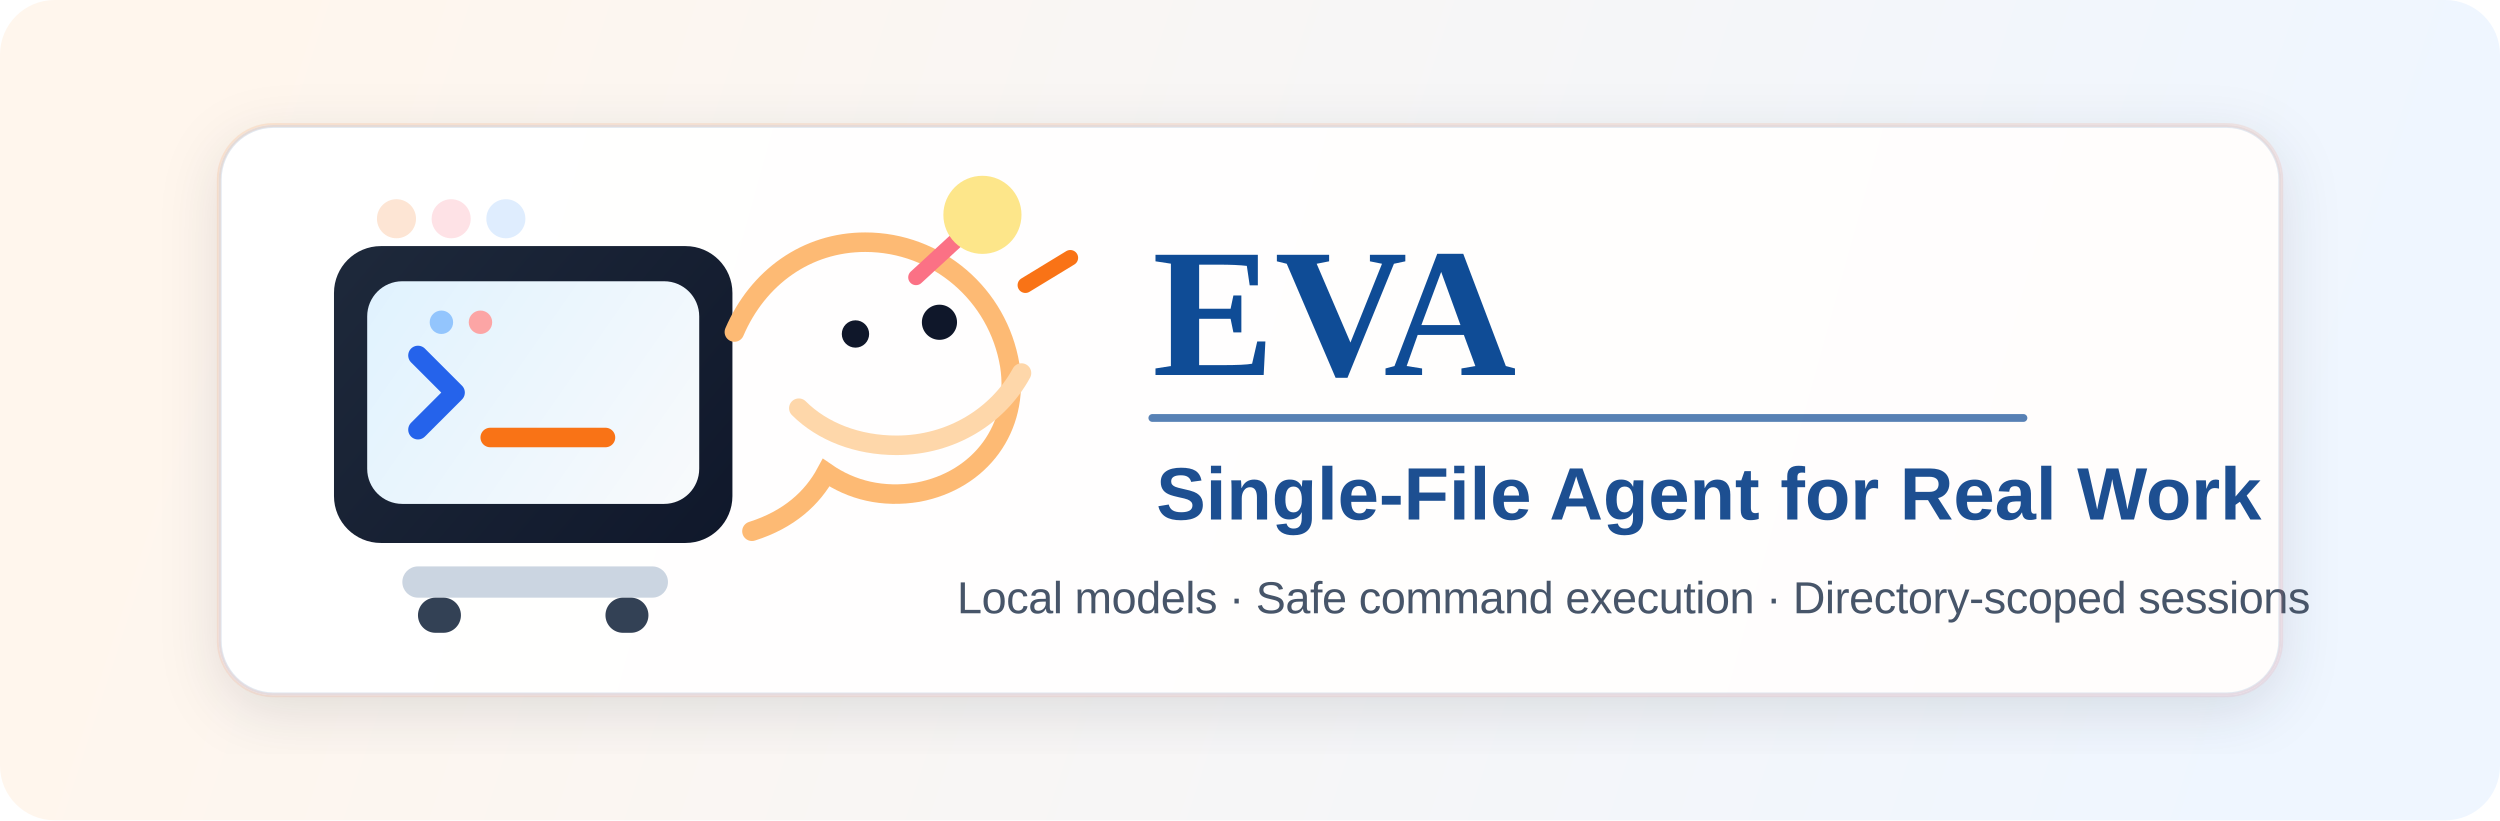
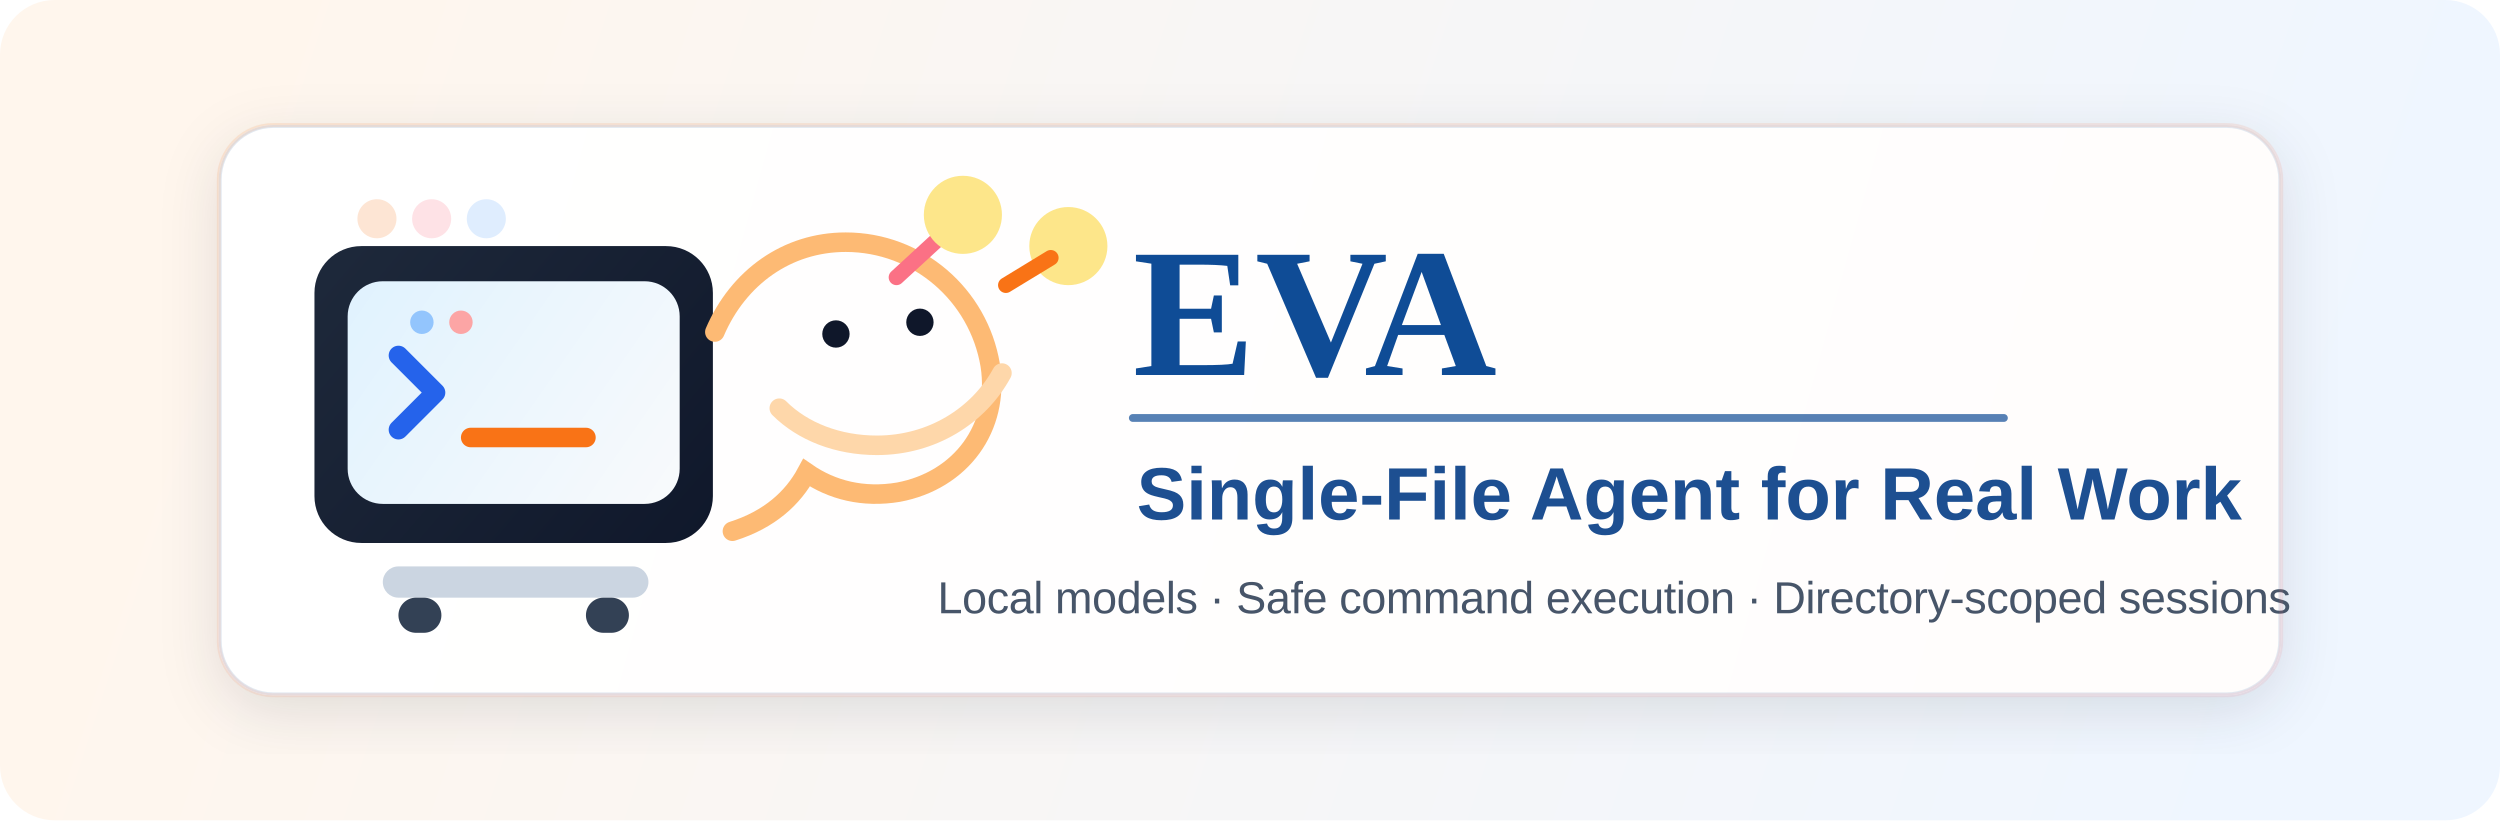
<svg xmlns="http://www.w3.org/2000/svg" width="1280" height="420" viewBox="0 0 1280 420" fill="none">
  <defs>
    <linearGradient id="bg" x1="120" y1="40" x2="1160" y2="380" gradientUnits="userSpaceOnUse">
      <stop stop-color="#FFF6ED" />
      <stop offset="1" stop-color="#EFF6FF" />
    </linearGradient>
    <linearGradient id="card" x1="112" y1="64" x2="1168" y2="356" gradientUnits="userSpaceOnUse">
      <stop stop-color="#FFFFFF" />
      <stop offset="1" stop-color="#FFFDFC" />
    </linearGradient>
    <filter id="shadow" x="82" y="34" width="1116" height="352" filterUnits="userSpaceOnUse" color-interpolation-filters="sRGB">
      <feFlood flood-opacity="0" result="BackgroundImageFix" />
      <feColorMatrix in="SourceAlpha" type="matrix" values="0 0 0 0 0 0 0 0 0 0 0 0 0 0 0 0 0 0 127 0" result="hardAlpha" />
      <feOffset dy="8" />
      <feGaussianBlur stdDeviation="15" />
      <feColorMatrix type="matrix" values="0 0 0 0 0.059 0 0 0 0 0.094 0 0 0 0 0.169 0 0 0 0.12 0" />
      <feBlend mode="normal" in2="BackgroundImageFix" result="effect1_dropShadow_1_2" />
      <feBlend mode="normal" in="SourceGraphic" in2="effect1_dropShadow_1_2" result="shape" />
    </filter>
    <linearGradient id="terminal" x1="171" y1="124" x2="372" y2="296" gradientUnits="userSpaceOnUse">
      <stop stop-color="#1E293B" />
      <stop offset="1" stop-color="#0F172A" />
    </linearGradient>
    <linearGradient id="screen" x1="190" y1="144" x2="354" y2="258" gradientUnits="userSpaceOnUse">
      <stop stop-color="#E0F2FE" />
      <stop offset="1" stop-color="#F8FAFC" />
    </linearGradient>
    <linearGradient id="accent" x1="0" y1="0" x2="1" y2="1">
      <stop stop-color="#F97316" />
      <stop offset="1" stop-color="#FB7185" />
    </linearGradient>
  </defs>
  <rect width="1280" height="420" rx="28" fill="url(#bg)" />
  <g filter="url(#shadow)">
    <rect x="112" y="64" width="1056" height="292" rx="28" fill="url(#card)" />
    <rect x="112.75" y="64.75" width="1054.5" height="290.5" rx="27.25" stroke="#E2E8F0" stroke-width="1.5" />
  </g>
-   <circle cx="203" cy="112" r="10" fill="#F97316" fill-opacity="0.18" />
-   <circle cx="231" cy="112" r="10" fill="#FB7185" fill-opacity="0.2" />
-   <circle cx="259" cy="112" r="10" fill="#60A5FA" fill-opacity="0.2" />
-   <g>
+   <g transform="translate(-10 0)">
+     <circle cx="203" cy="112" r="10" fill="#F97316" fill-opacity="0.18" />
+     <circle cx="231" cy="112" r="10" fill="#FB7185" fill-opacity="0.2" />
+     <circle cx="259" cy="112" r="10" fill="#60A5FA" fill-opacity="0.2" />
    <rect x="171" y="126" width="204" height="152" rx="24" fill="url(#terminal)" />
    <rect x="188" y="144" width="170" height="114" rx="18" fill="url(#screen)" />
    <path d="M214 182L233 201L214 220" stroke="#2563EB" stroke-width="10" stroke-linecap="round" stroke-linejoin="round" />
    <path d="M251 224H310" stroke="#F97316" stroke-width="10" stroke-linecap="round" />
    <circle cx="226" cy="165" r="6" fill="#93C5FD" />
    <circle cx="246" cy="165" r="6" fill="#FCA5A5" />
    <rect x="206" y="290" width="136" height="16" rx="8" fill="#CBD5E1" />
    <rect x="214" y="306" width="22" height="18" rx="9" fill="#334155" />
    <rect x="310" y="306" width="22" height="18" rx="9" fill="#334155" />
  </g>
-   <g>
+   <g transform="translate(-10 0)">
    <path d="M376 170C388 142 413 124 443 124C480 124 511 151 517 187C522 219 502 246 470 252C452 255 436 251 423 242C416 255 404 266 385 272" stroke="#FDBA74" stroke-width="10" stroke-linecap="round" />
    <path d="M409 209C421 221 439 228 459 228C487 228 511 213 523 191" stroke="#FED7AA" stroke-width="10" stroke-linecap="round" />
    <circle cx="438" cy="171" r="7" fill="#0F172A" />
-     <circle cx="481" cy="165" r="9" fill="#0F172A" />
+     <circle cx="481" cy="165" r="7" fill="#0F172A" />
+     <circle cx="557" cy="126" r="20" fill="#FDE68A" />
    <path d="M469 142L494 119" stroke="#FB7185" stroke-width="8" stroke-linecap="round" />
    <circle cx="503" cy="110" r="20" fill="#FDE68A" />
    <path d="M525 146L548 132" stroke="#F97316" stroke-width="8" stroke-linecap="round" />
  </g>
  <g>
-     <text x="590" y="192" fill="#0F4C96" font-family="Georgia, 'Times New Roman', serif" font-size="94" font-weight="700">EVA</text>
-     <path d="M590 214H1036" stroke="#0F4C96" stroke-width="4" stroke-linecap="round" opacity="0.7" />
-     <text x="592" y="266" fill="#1D4F91" font-family="'Segoe UI', Arial, sans-serif" font-size="38" font-weight="700">Single-File Agent for Real Work</text>
-     <text x="490" y="314" fill="#475569" font-family="'Segoe UI', Arial, sans-serif" font-size="23" letter-spacing="-0.2">
+     <text x="580" y="192" fill="#0F4C96" font-family="Georgia, 'Times New Roman', serif" font-size="94" font-weight="700">EVA</text>
+     <path d="M580 214H1026" stroke="#0F4C96" stroke-width="4" stroke-linecap="round" opacity="0.7" />
+     <text x="582" y="266" fill="#1D4F91" font-family="'Segoe UI', Arial, sans-serif" font-size="38" font-weight="700">Single-File Agent for Real Work</text>
+     <text x="480" y="314" fill="#475569" font-family="'Segoe UI', Arial, sans-serif" font-size="23" letter-spacing="-0.2">
      Local models · Safe command execution · Directory-scoped sessions
    </text>
  </g>
  <rect x="112" y="64" width="1056" height="292" rx="28" stroke="url(#accent)" stroke-opacity="0.12" stroke-width="2" />
</svg>
